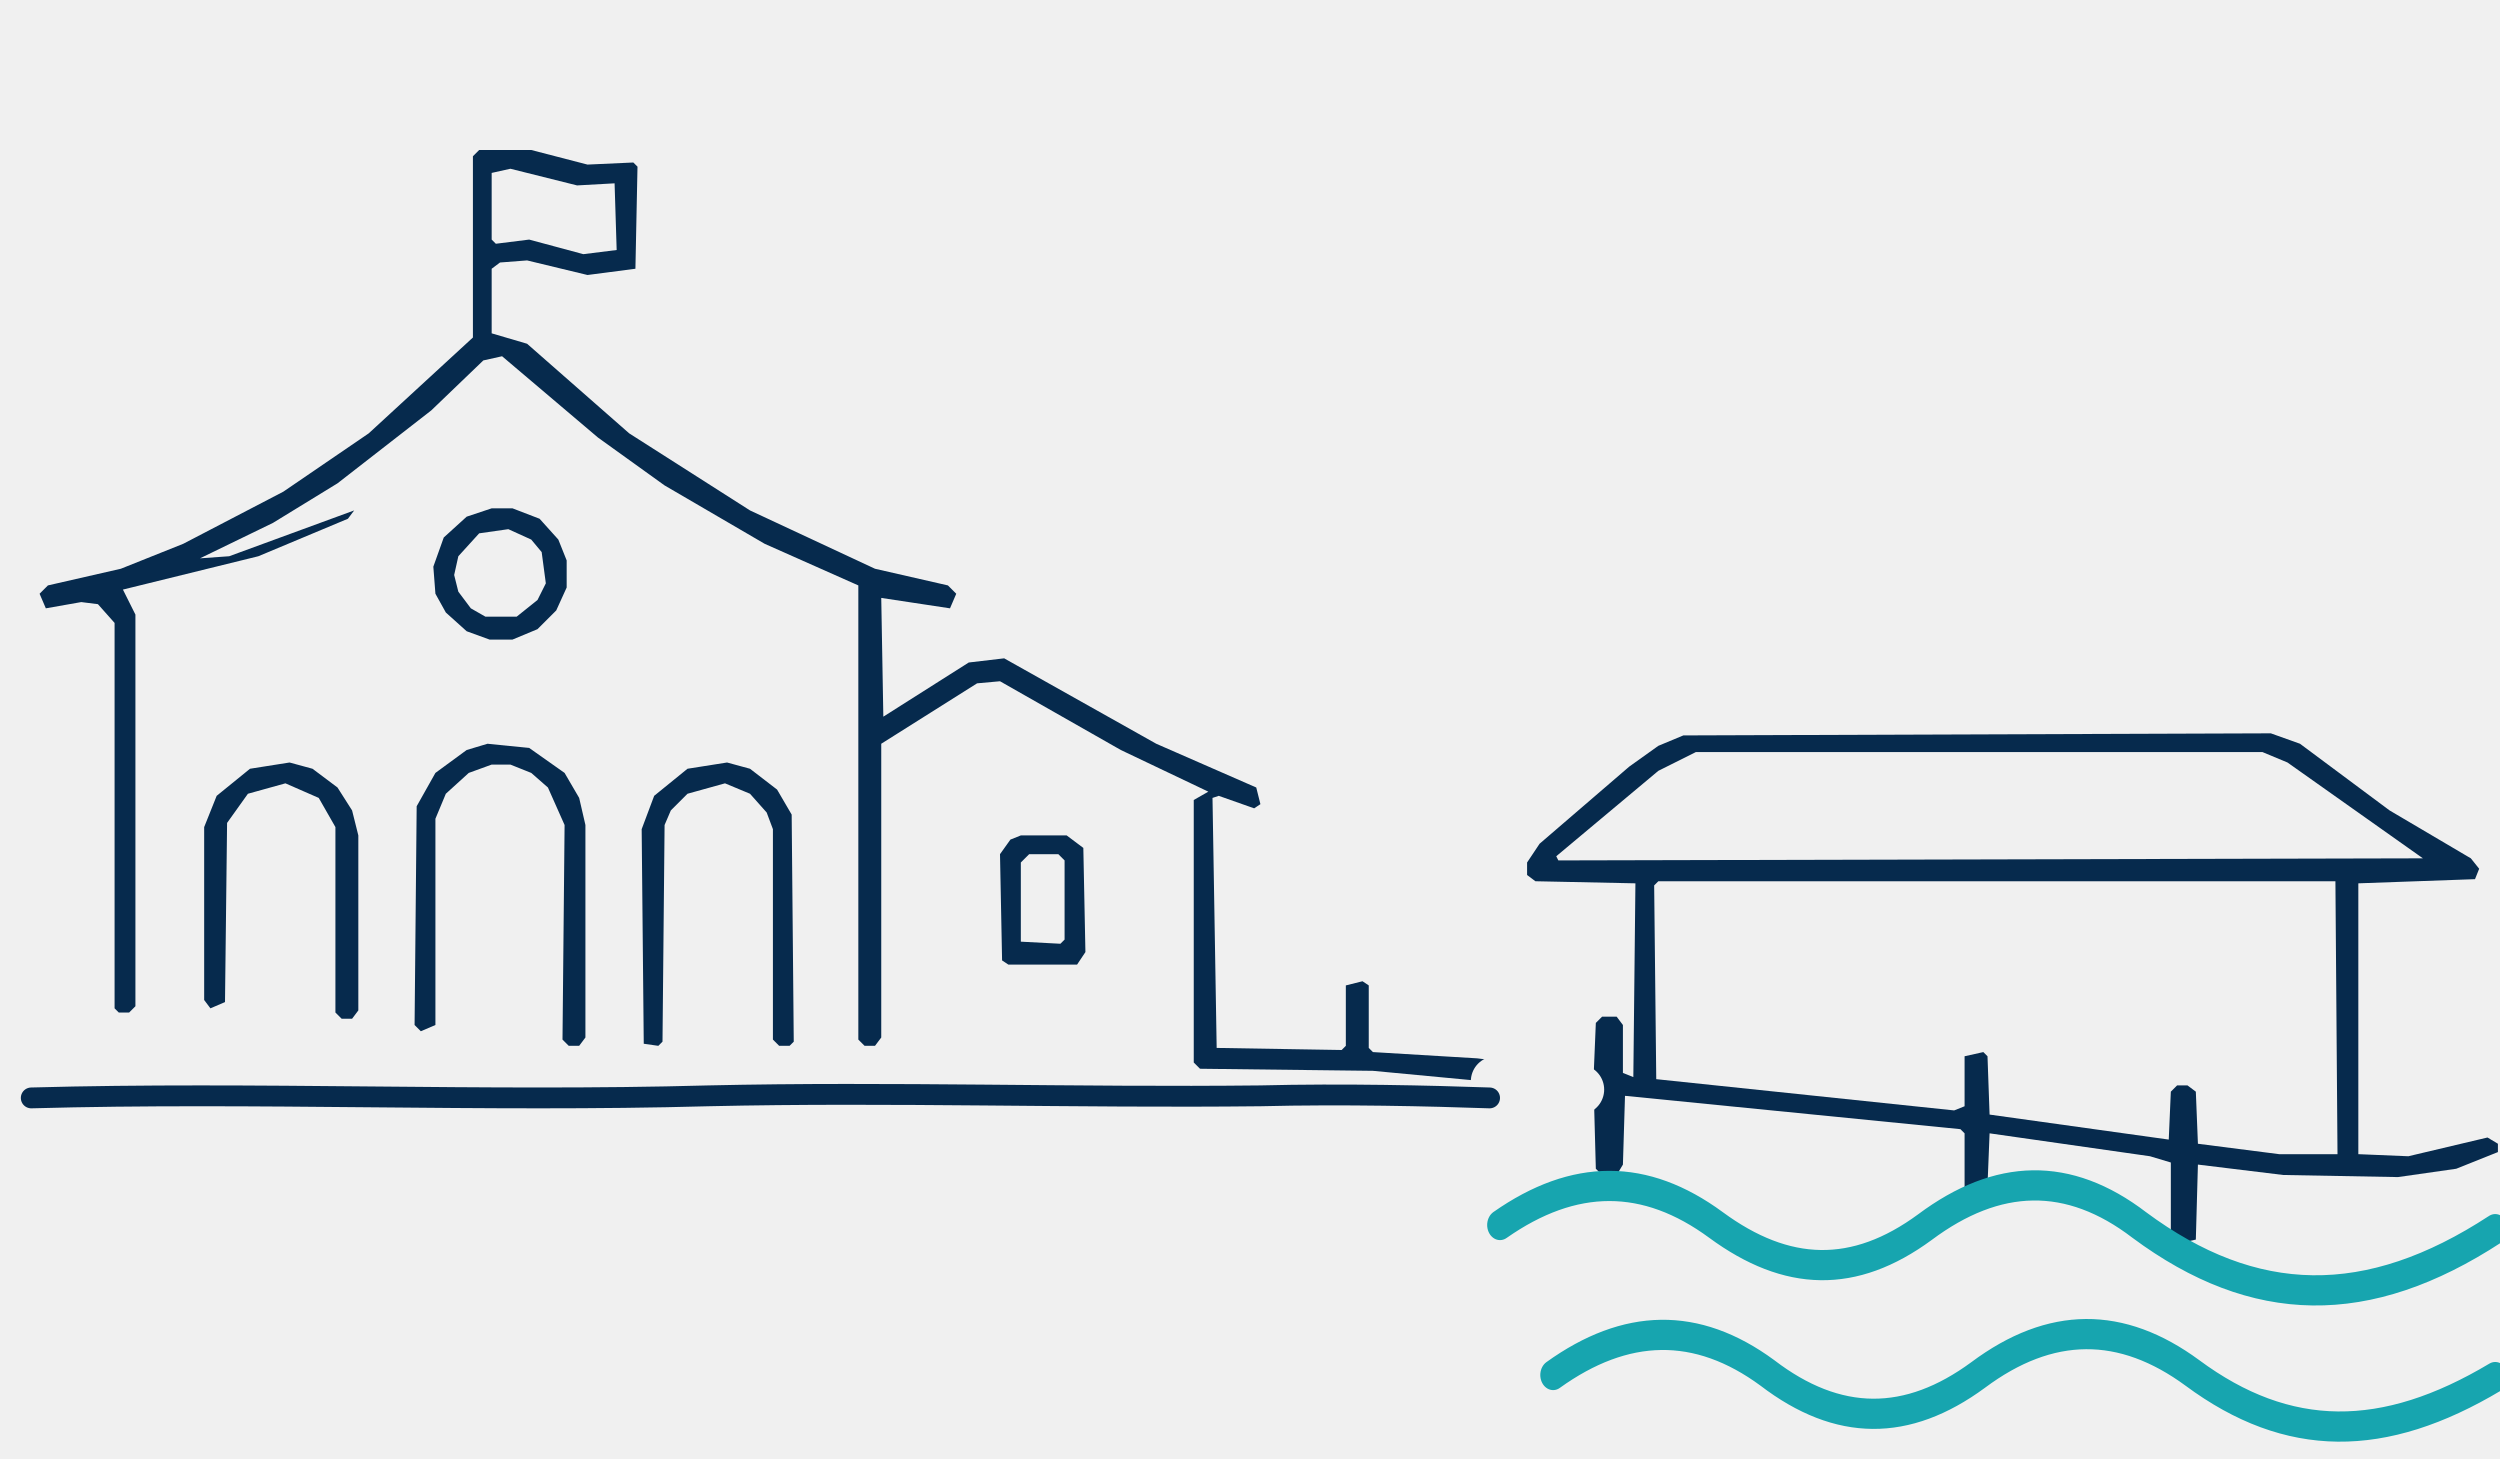
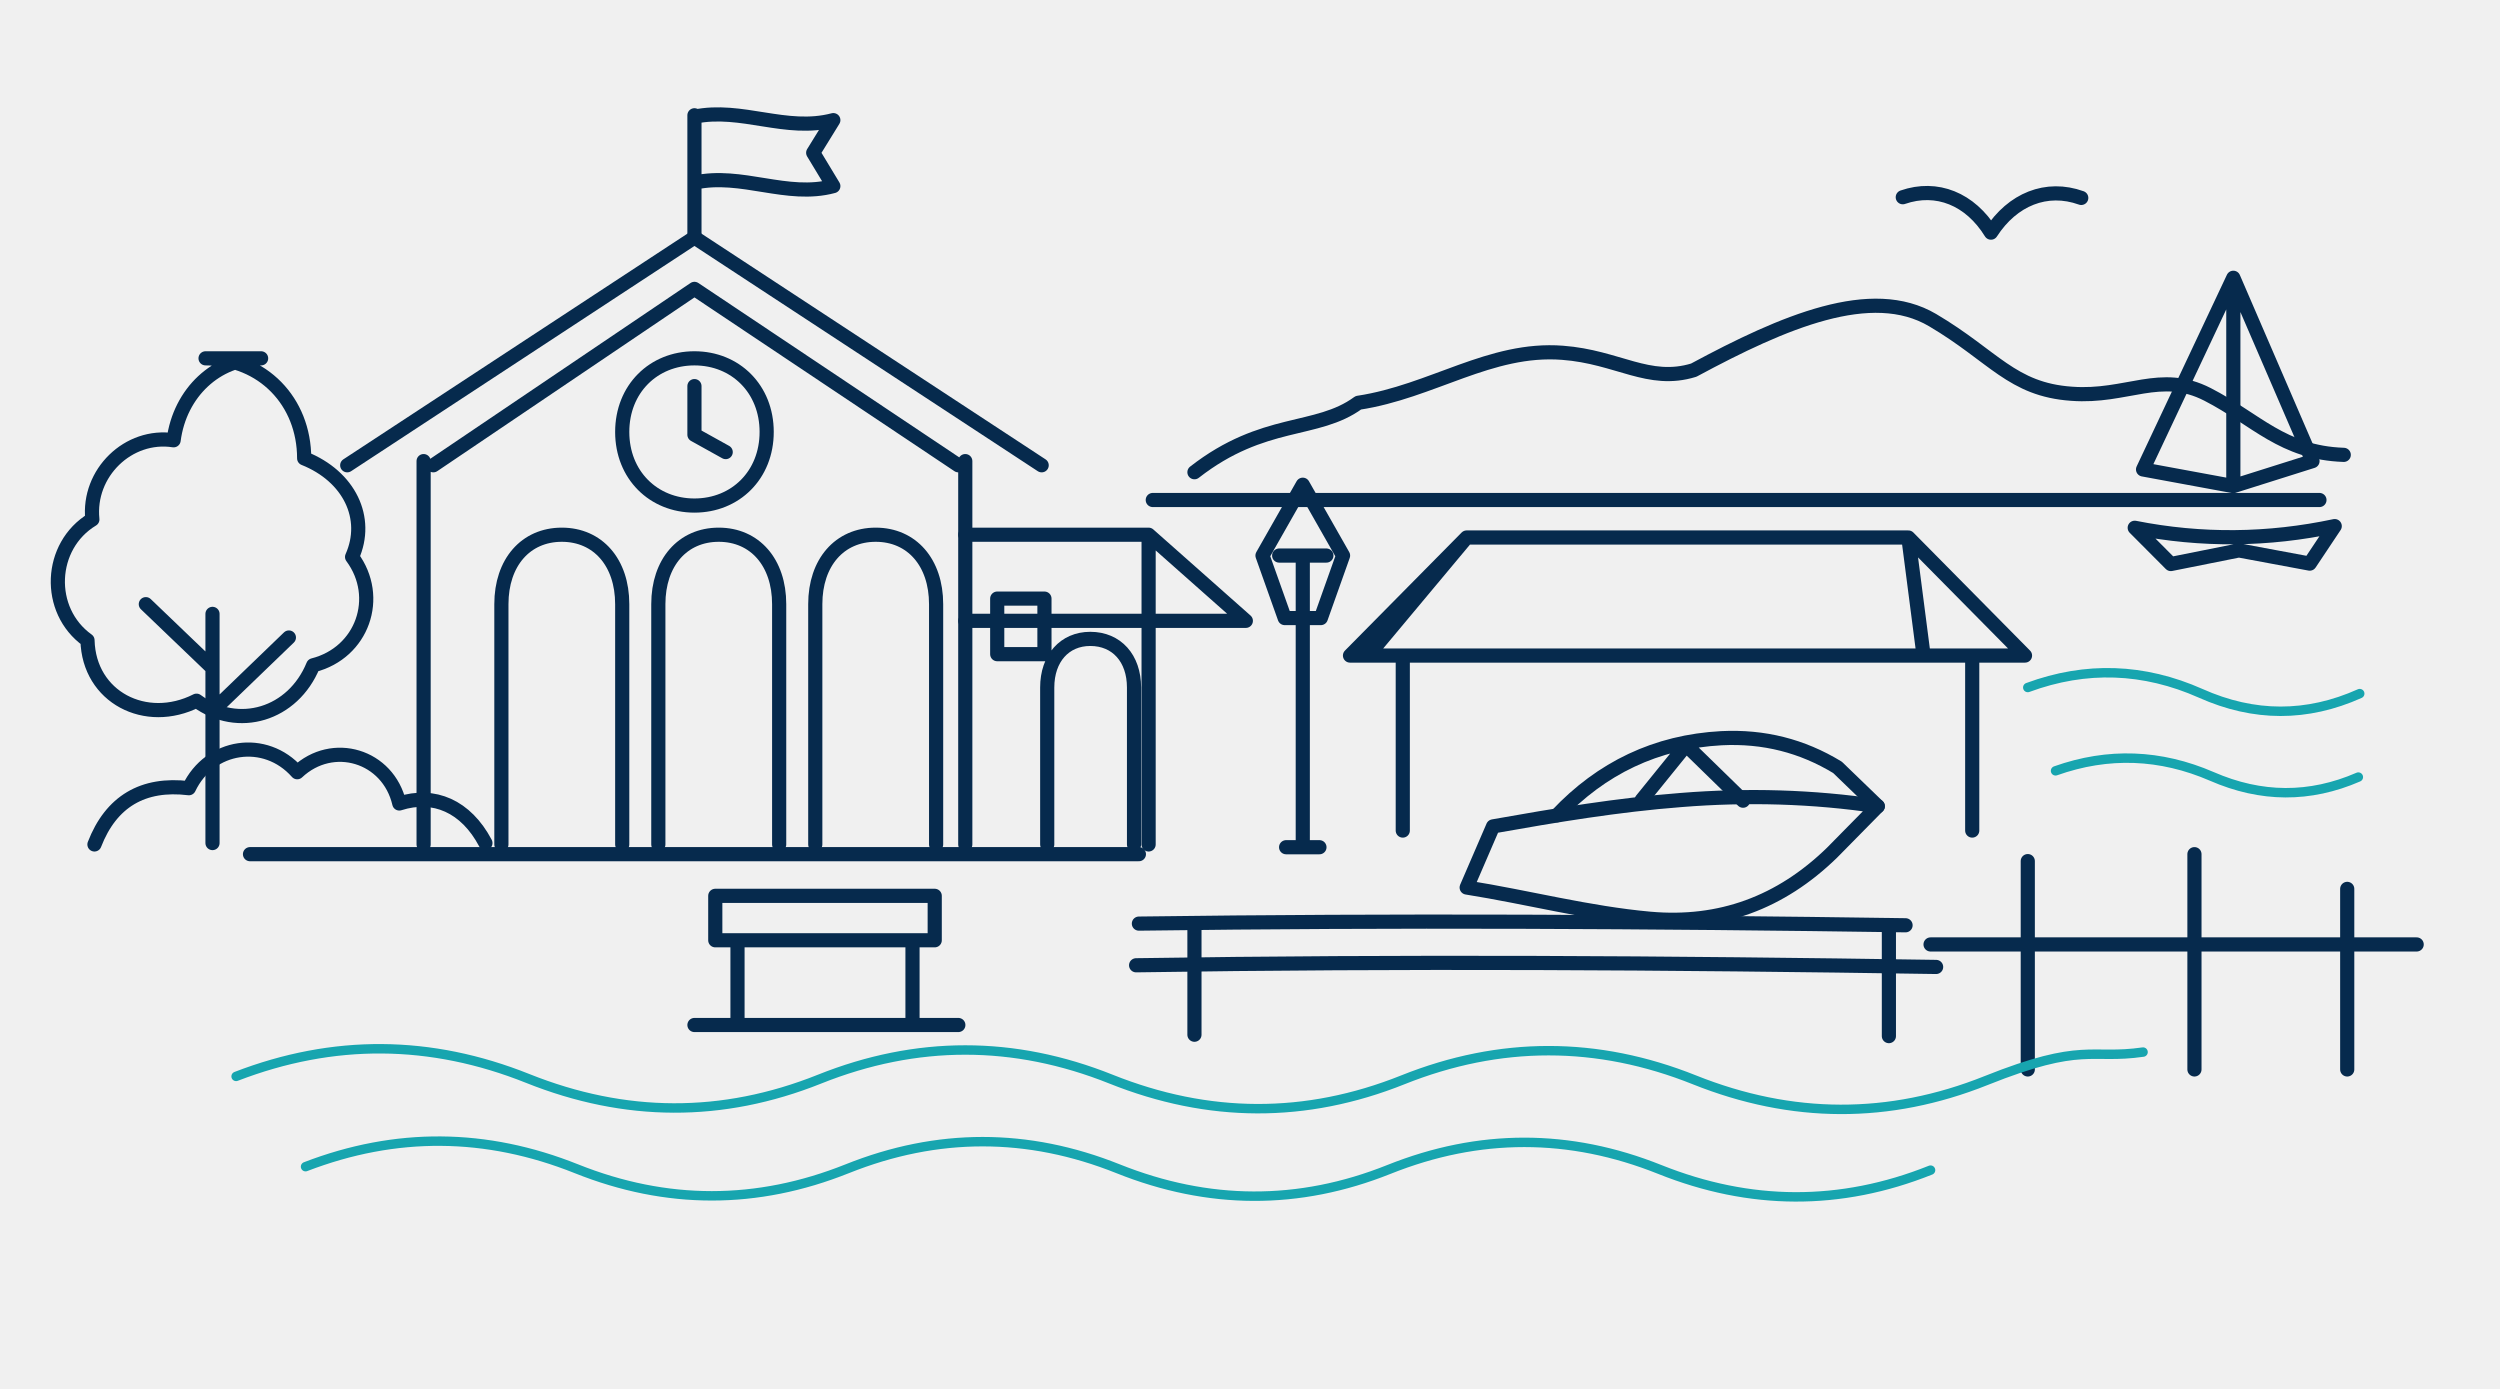
- <svg xmlns="http://www.w3.org/2000/svg" viewBox="0 0 120 70" role="img" aria-hidden="true">
-   <defs>
-     <mask id="land-pier-gap" maskUnits="userSpaceOnUse" x="0" y="0" width="120" height="70">
-       <rect width="120" height="70" fill="#fff" />
-       <path d="M71.8 51.9L75.8 52.3" fill="none" stroke="#000" stroke-width="2.4" stroke-linecap="round" />
-     </mask>
-   </defs>
-   <path fill="#062a4d" fill-rule="evenodd" mask="url(#land-pier-gap)" d="M48.5 40.3L48 41L48.1 46.1L48.4 46.3L51.7 46.3L52.1 45.7L52 40.7L51.2 40.1L49 40.1ZM49.4 41L50.8 41L51.1 41.3L51.1 45.1L50.9 45.3L49 45.2L49 41.4ZM33 36.9L31.4 38.2L30.8 39.8L30.9 50.1L31.6 50.2L31.8 50L31.9 39.6L32.2 38.9L33 38.1L34.8 37.6L36 38.1L36.8 39L37.1 39.8L37.1 49.9L37.4 50.2L37.9 50.2L38.1 50L38 39.1L37.3 37.9L36 36.9L34.9 36.6ZM12 36.9L10.4 38.2L9.8 39.7L9.8 48L10.1 48.4L10.8 48.1L10.9 39.5L11.9 38.1L13.7 37.6L15.3 38.3L16.1 39.7L16.1 48.6L16.4 48.9L16.9 48.9L17.2 48.5L17.2 40.1L16.9 38.9L16.2 37.8L15 36.9L13.9 36.6ZM22.4 36L20.9 37.1L20 38.7L19.9 49.2L20.2 49.5L20.9 49.2L20.9 39.3L21.4 38.1L22.5 37.1L23.6 36.7L24.5 36.7L25.5 37.1L26.3 37.8L27.1 39.6L27 49.9L27.3 50.2L27.8 50.2L28.1 49.8L28.1 39.6L27.8 38.3L27.1 37.1L25.4 35.9L23.4 35.7ZM23.6 24.4L22.4 24.8L21.3 25.8L20.8 27.2L20.9 28.5L21.4 29.4L22.4 30.3L23.5 30.7L24.6 30.7L25.8 30.2L26.7 29.3L27.2 28.2L27.2 26.9L26.8 25.9L25.9 24.9L24.6 24.4ZM23 25.6L24.4 25.4L25.5 25.9L26 26.5L26.2 28L25.8 28.8L24.8 29.6L23.3 29.6L22.6 29.2L22 28.4L21.8 27.6L22 26.7ZM1.9 28.5L2.2 29.2L3.9 28.9L4.7 29L5.5 29.9L5.5 48.4L5.7 48.6L6.2 48.6L6.5 48.3L6.5 29.5L5.9 28.3L12.4 26.7L16.7 24.9L17 24.5L11 26.7L9.6 26.8L13.1 25.1L16.2 23.2L20.7 19.7L23.2 17.3L24.1 17.1L28.7 21L31.9 23.3L36.7 26.1L41.2 28.1L41.2 49.9L41.5 50.2L42 50.2L42.3 49.8L42.3 35.7L46.9 32.8L48 32.7L53.8 36L58 38L57.3 38.4L57.3 51L57.6 51.3L65.9 51.4L76.5 52.4L76.6 56.1L76.9 56.4L77.6 56.4L77.9 55.9L78 52.6L94.1 54.2L94.3 54.4L94.3 57L94.6 57.2L95.1 57.2L95.4 56.9L95.5 54.4L103.2 55.5L104.2 55.8L104.2 59.4L104.5 59.7L105.4 59.5L105.5 55.9L109.6 56.4L115.1 56.5L117.9 56.1L119.9 55.3L119.9 54.9L119.4 54.6L115.6 55.5L113.2 55.4L113.2 42.4L118.8 42.2L119 41.7L118.6 41.2L114.7 38.9L110.4 35.7L109 35.2L80.8 35.3L79.6 35.8L78.2 36.8L73.9 40.5L73.3 41.4L73.3 42L73.7 42.3L78.5 42.4L78.4 51.7L77.9 51.5L77.9 49.2L77.6 48.8L76.9 48.8L76.6 49.1L76.5 51.5L70.9 50.8L65.9 50.5L65.7 50.3L65.7 47.3L65.4 47.1L64.6 47.3L64.6 50.2L64.4 50.4L58.4 50.3L58.2 38.3L58.5 38.2L60.2 38.8L60.5 38.6L60.3 37.8L55.5 35.7L48.2 31.6L46.5 31.8L42.4 34.4L42.3 28.7L45.6 29.2L45.9 28.5L45.5 28.1L42 27.3L36 24.5L30.2 20.8L25.3 16.5L23.6 16L23.6 12.9L24 12.6L25.3 12.5L28.2 13.2L30.5 12.9L30.6 8L30.4 7.8L28.2 7.9L25.5 7.2L23 7.2L22.7 7.5L22.7 16.2L17.7 20.8L13.6 23.6L8.8 26.1L5.8 27.3L2.3 28.1ZM79.4 42.5L79.6 42.3L112.1 42.3L112.2 55.4L109.4 55.4L105.5 54.9L105.4 52.4L105 52.1L104.5 52.1L104.2 52.4L104.1 54.7L95.5 53.5L95.4 50.7L95.2 50.5L94.3 50.7L94.3 53.1L93.8 53.3L79.5 51.8ZM74.7 41.1L79.6 37L81.4 36.1L108.6 36.1L109.8 36.6L116.3 41.2L74.8 41.3ZM23.6 8.3L24.5 8.1L27.7 8.9L29.5 8.8L29.6 12L28 12.2L25.4 11.5L23.8 11.7L23.6 11.5Z" />
-   <path fill="none" stroke="#062a4d" stroke-width="1" stroke-linecap="round" d="M1.5 52.7c10.8-.3 21.7.2 32.5-.1 8.8-.2 17.7.1 26.5 0 4-.1 8.1 0 11 .1" />
-   <g fill="none" stroke="#17a5af" stroke-width="1.45" stroke-linecap="round" transform="matrix(.85 0 0 1 16.75 6)">
-     <path d="M65 52.8c4.2-2.5 8.2-2.5 12.2 0 4 2.5 7.8 2.6 11.8.1 4.1-2.6 8.1-2.7 12.1-.1 6.5 4.1 12.9 4.2 20.1.2" />
-     <path d="M68 60c4.1-2.5 8.1-2.6 12.1-.1 4 2.6 7.9 2.6 11.9.1 4.1-2.6 8.1-2.6 12.1-.1 5.4 3.4 10.8 3.4 17.1.2" />
+ <svg xmlns="http://www.w3.org/2000/svg" viewBox="0 0 180 100" role="img" aria-hidden="true">
+   <g fill="none" stroke="#062a4d" stroke-width="1.02" stroke-linecap="round" stroke-linejoin="round">
+     <path d="M18 61.5h64M30.5 60.8V33.2M69.5 60.8V33.2M25 33.5l25-16.4 25 16.4M31.2 33.5L50 20.8l19 12.7" />
+     <path d="M50 17.1V8.3M50 8.4c3.4-.7 6.6 1.15 10 .25l-1.45 2.35L60 13.4c-3.35.9-6.6-1-10-.25" />
+     <path d="M44.8 31.1c0-3.1 2.25-5.3 5.2-5.3s5.2 2.2 5.2 5.3-2.25 5.3-5.2 5.3-5.2-2.2-5.2-5.3ZM50 27.8v3.5l2.25 1.25" />
+     <path d="M36.1 60.8V43.5c0-3 1.75-5 4.35-5s4.35 2 4.35 5v17.3M47.4 60.8V43.5c0-3 1.75-5 4.35-5s4.35 2 4.35 5v17.3M58.7 60.8V43.5c0-3 1.75-5 4.35-5s4.35 2 4.35 5v17.3" />
+     <path d="M69.5 38.5h13.2l7 6.2H69.5M82.7 38.5v22.3M75.4 60.8V49.5c0-2.1 1.25-3.5 3.1-3.5 1.9 0 3.15 1.4 3.15 3.5v11.3M71.8 43.1h3.4v4h-3.4z" />
+     <path d="M15.3 60.7V44.2M15.3 48.1l-4.8-4.6M15.3 51.2l5.5-5.3" />
+     <path d="M14.8 25.8c4.1 0 7.1 3.1 7.1 7.2 3.25 1.3 4.7 4.3 3.45 7.1 2.15 2.9.75 6.9-2.8 7.8-1.45 3.55-5.4 4.75-8.4 2.55-3.65 1.85-7.75-.25-7.85-4.35-3-2.15-2.8-6.8.35-8.7-.35-3.35 2.6-6.2 5.85-5.7.45-3.45 3.1-5.9 6.3-5.9Z" />
+     <path d="M6.8 60.8c1.2-3.1 3.5-4.45 6.8-4.05 1.5-3.15 5.5-3.75 7.8-1.15 2.55-2.4 6.55-1.2 7.35 2.25 2.5-.8 4.8.2 6.2 2.85" />
+     <path d="M51.5 64.5h15.8v3.2H51.5zM53.1 68v5.8M65.7 68v5.8M50 73.8h19" />
+     <path d="M93.8 61V40M90.9 40l2.9-5.1 2.9 5.1-1.6 4.5h-2.6ZM92.1 40h3.4M92.6 61h2.4" />
+     <path d="M86 34c5-3.9 8.8-2.8 11.8-5 5.3-.8 9.5-4 14.7-3.6 4 .3 6.2 2.25 9.45 1.25 6.5-3.5 12.8-6.2 17.2-3.6 4.4 2.6 5.7 5 10 5.3 4 .3 6.4-1.7 9.8.05 3.5 1.8 5.4 4.2 9.8 4.35M83 36h84" />
+     <path d="M137 14.2c2.45-.85 4.85.12 6.35 2.55 1.55-2.4 4-3.4 6.5-2.5" />
+     <path d="M101 59.8V47.2M142 59.8V47.2M97.2 47.2h48.6l-8.4-8.5h-31.8ZM98.5 47.2l7.1-8.5M138.5 47.2l-1.1-8.5" />
+     <path d="M82 66.5c18.4-.25 36.8-.15 55.2.12M81.8 69.5c19.2-.3 38.4-.18 57.6.12M86 66.5v8M136 66.6v8M146 62v15M158 61.5v15.5M169 64v13M139 68h35" />
+     <path d="M107.5 59.5c4.5-.8 9-1.55 13.55-1.9 4.7-.38 9.5-.25 14.15.45l-3.3 3.35c-3.7 3.6-8.05 5.2-13.1 4.75-4.45-.4-8.8-1.55-13.2-2.25Z" />
+     <path d="M112.1 58.7c3.2-3.4 7.15-5.3 11.85-5.55 3.05-.15 5.8.55 8.35 2.1l2.9 2.8M118.2 57.6l3.2-3.95 4.1 4" />
+     <path d="M160.8 35V20M160.8 20l-6.5 13.8 6.5 1.2M160.8 20l5.7 13.2-5.7 1.8M153.7 38c4.8.95 9.6.9 14.4-.12l-1.8 2.7-5.1-.95-4.9.98Z" />
+   </g>
+   <g fill="none" stroke="#17a5af" stroke-width=".68" stroke-linecap="round" stroke-linejoin="round">
+     <path d="M17 77.5c7-2.7 14-2.65 21 .15s14 2.85 21 .05 14-2.8 21 0 14 2.85 21 .05 14-2.8 21 0 14 2.85 21 .05 7.5-1.5 11.3-2.05" />
+     <path d="M22 84c6.5-2.5 13-2.45 19.5.15s13 2.6 19.5 0 13-2.6 19.5 0 13 2.65 19.5.05 13-2.6 19.5 0 13 2.65 19.5.05" />
+     <path d="M146 49.5c4.2-1.55 8.35-1.4 12.45.42 3.85 1.72 7.65 1.72 11.45.02M148 55.5c3.8-1.35 7.55-1.2 11.25.4 3.55 1.55 7.05 1.57 10.55.05" />
  </g>
</svg>
